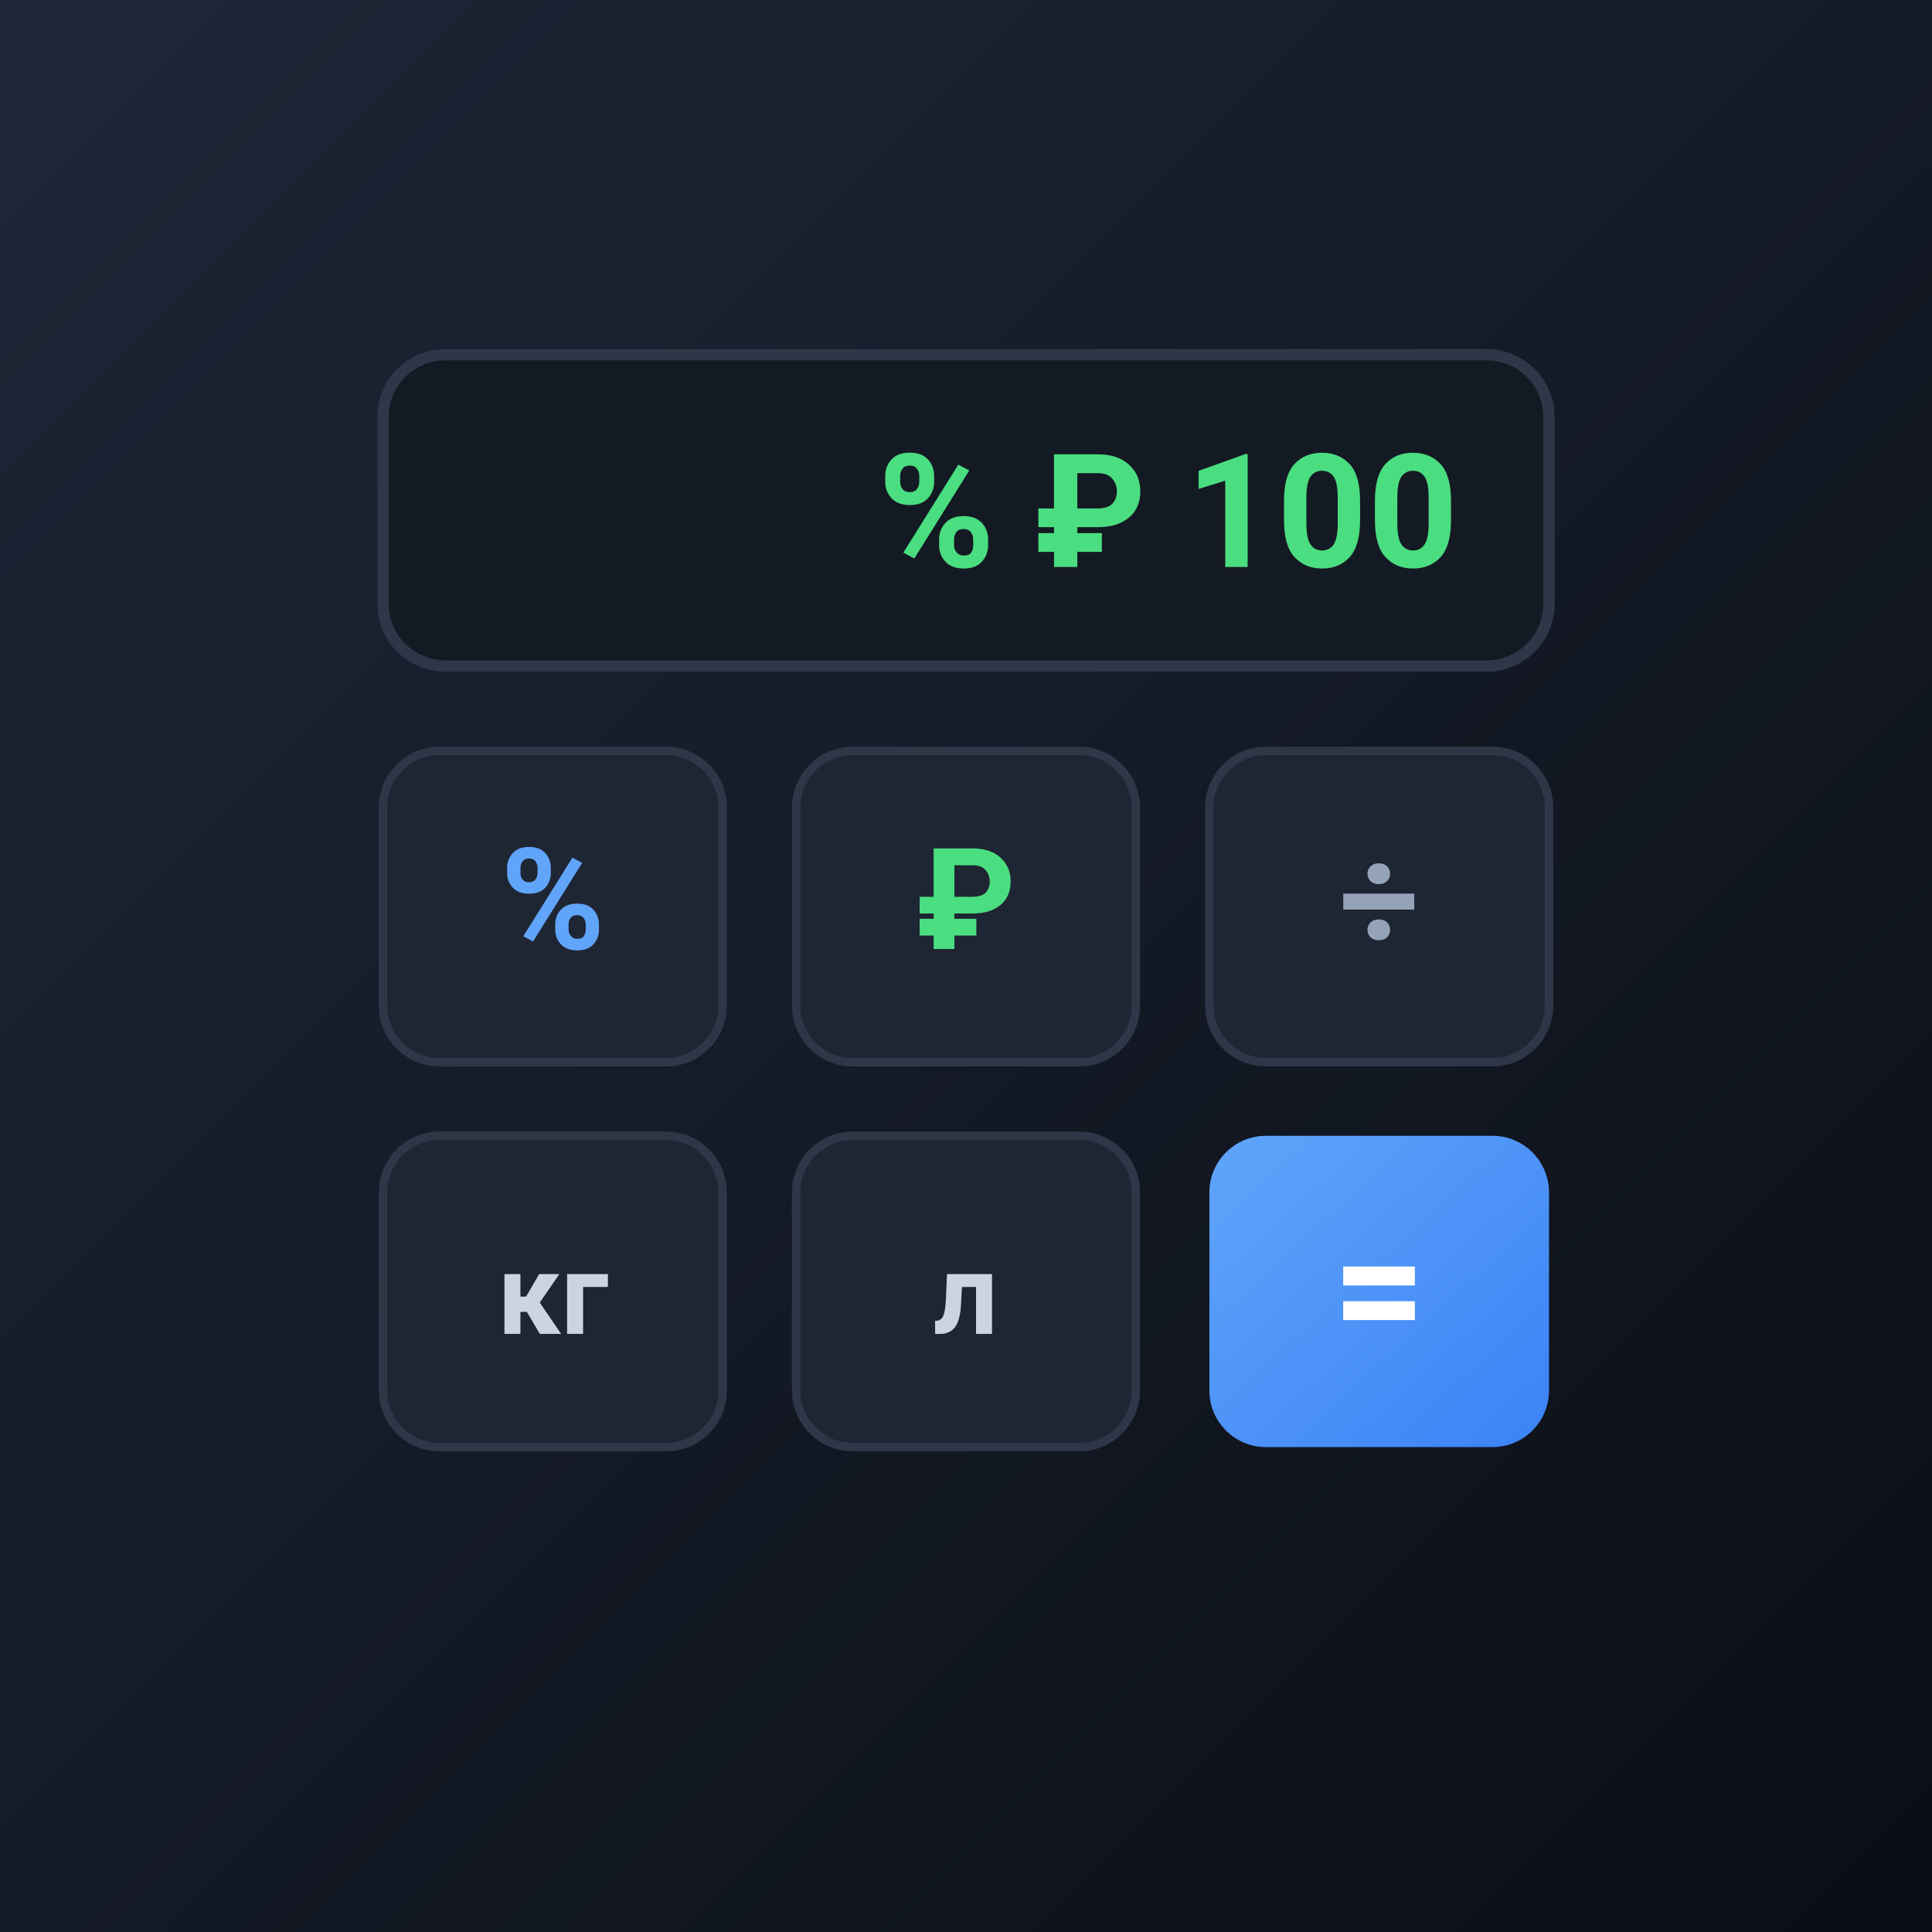
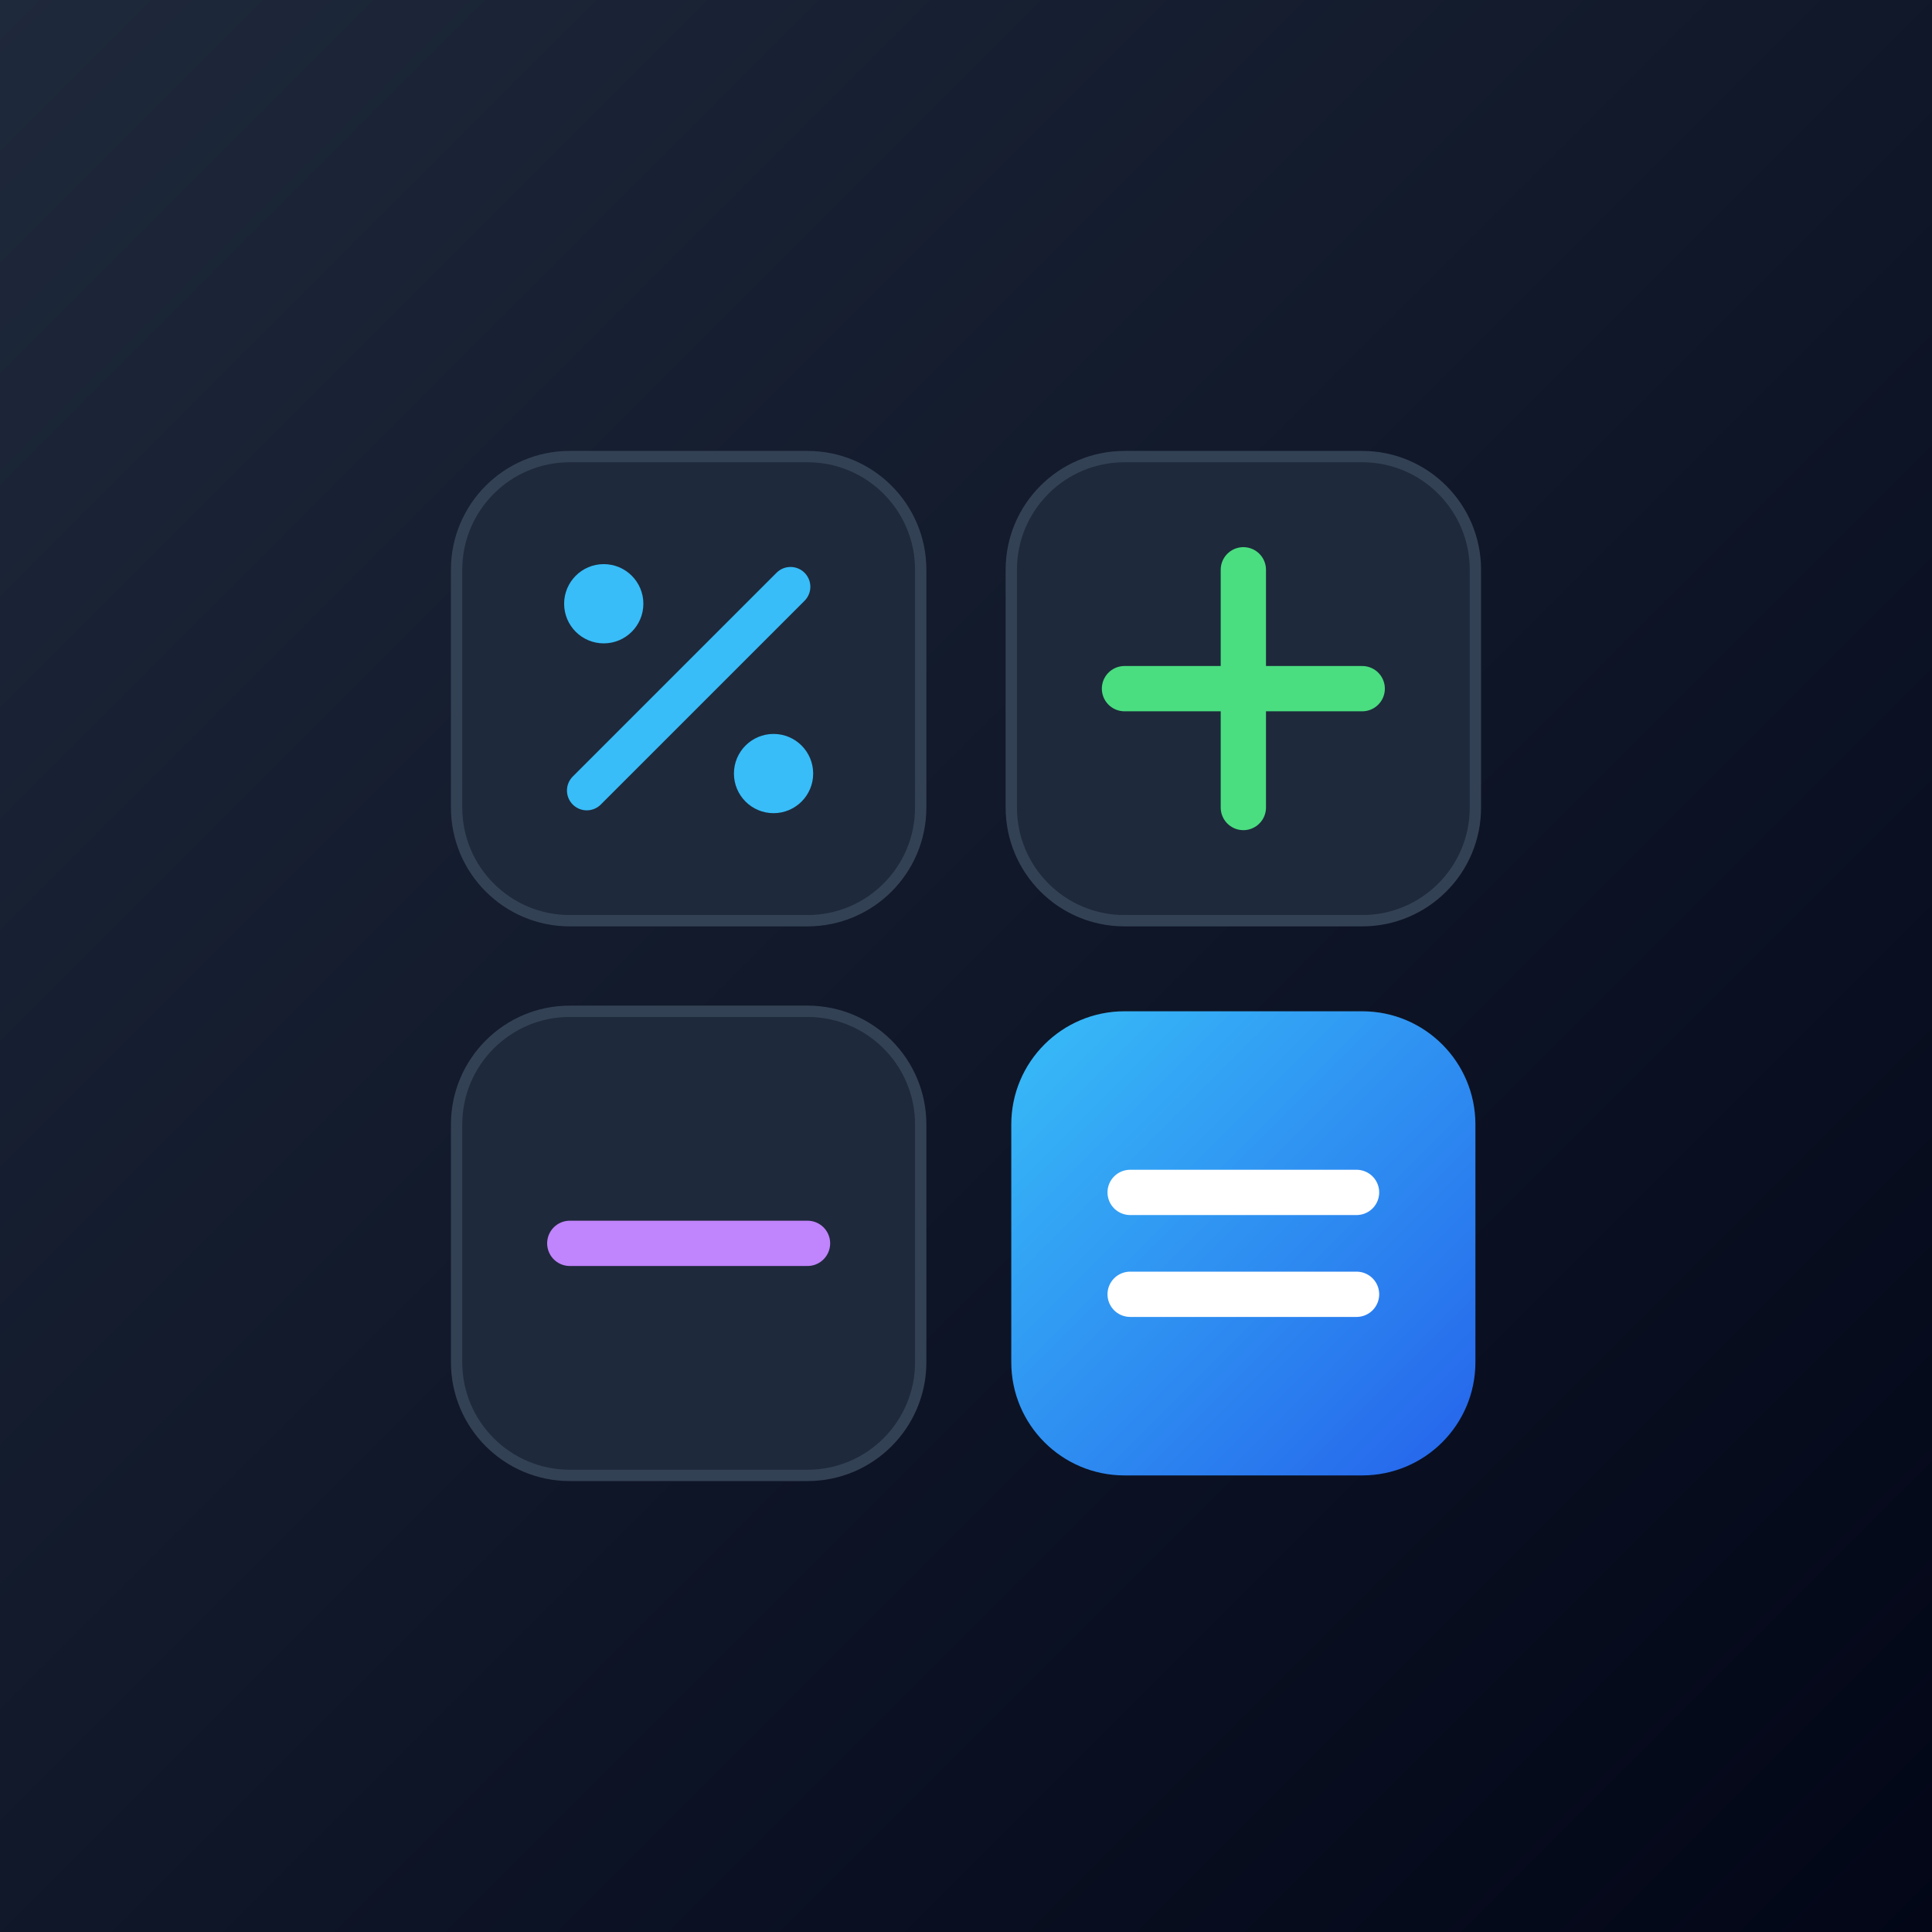
<svg xmlns="http://www.w3.org/2000/svg" viewBox="0 0 512 512">
  <defs>
-     <linearGradient id="bgGrad2" x1="0%" y1="0%" x2="100%" y2="100%">
-       <stop offset="0%" stop-color="#1e2638" />
-       <stop offset="100%" stop-color="#0a0e14" />
+     <linearGradient id="bgM" x1="0%" y1="0%" x2="100%" y2="100%">
+       <stop offset="0%" stop-color="#1e293b" />
+       <stop offset="100%" stop-color="#020617" />
    </linearGradient>
-     <linearGradient id="acc2" x1="0%" y1="0%" x2="100%" y2="100%">
-       <stop offset="0%" stop-color="#60a5fa" />
-       <stop offset="100%" stop-color="#3b82f6" />
+     <linearGradient id="blueGM" x1="0%" y1="0%" x2="100%" y2="100%">
+       <stop offset="0%" stop-color="#38bdf8" />
+       <stop offset="100%" stop-color="#2563eb" />
    </linearGradient>
  </defs>
-   <rect width="512" height="512" fill="url(#bgGrad2)" />
+   <rect width="512" height="512" fill="url(#bgM)" />
  <g transform="translate(64, 64) scale(0.75)">
-     <rect x="50" y="40" width="412" height="110" rx="22" fill="#141a24" stroke="#2d3748" stroke-width="4" />
-     <text x="430" y="115" font-family="-apple-system, BlinkMacSystemFont, Segoe UI, Roboto, sans-serif" font-size="56" font-weight="700" fill="#4ade80" text-anchor="end">% ₽ 100</text>
-     <g transform="translate(50, 180)">
-       <rect x="0" y="0" width="120" height="110" rx="20" fill="#1e2533" stroke="#2d3748" stroke-width="3" />
-       <text x="60" y="70" font-family="-apple-system, BlinkMacSystemFont, Segoe UI, Roboto, sans-serif" font-size="50" font-weight="700" fill="#60a5fa" text-anchor="middle">%</text>
-       <rect x="146" y="0" width="120" height="110" rx="20" fill="#1e2533" stroke="#2d3748" stroke-width="3" />
-       <text x="206" y="70" font-family="-apple-system, BlinkMacSystemFont, Segoe UI, Roboto, sans-serif" font-size="50" font-weight="700" fill="#4ade80" text-anchor="middle">₽</text>
-       <rect x="292" y="0" width="120" height="110" rx="20" fill="#1e2533" stroke="#2d3748" stroke-width="3" />
-       <text x="352" y="70" font-family="-apple-system, BlinkMacSystemFont, Segoe UI, Roboto, sans-serif" font-size="50" font-weight="700" fill="#94a3b8" text-anchor="middle">÷</text>
-       <rect x="0" y="136" width="120" height="110" rx="20" fill="#1e2533" stroke="#2d3748" stroke-width="3" />
-       <text x="60" y="206" font-family="-apple-system, BlinkMacSystemFont, Segoe UI, Roboto, sans-serif" font-size="40" font-weight="700" fill="#cbd5e1" text-anchor="middle">кг</text>
-       <rect x="146" y="136" width="120" height="110" rx="20" fill="#1e2533" stroke="#2d3748" stroke-width="3" />
-       <text x="206" y="206" font-family="-apple-system, BlinkMacSystemFont, Segoe UI, Roboto, sans-serif" font-size="40" font-weight="700" fill="#cbd5e1" text-anchor="middle">л</text>
-       <rect x="292" y="136" width="120" height="110" rx="20" fill="url(#acc2)" />
-       <text x="352" y="210" font-family="-apple-system, BlinkMacSystemFont, Segoe UI, Roboto, sans-serif" font-size="58" font-weight="700" fill="#ffffff" text-anchor="middle">=</text>
-     </g>
+     <rect x="76" y="76" width="164" height="164" rx="40" fill="#1e293b" stroke="#334155" stroke-width="4" />
+     <circle cx="128" cy="128" r="14" fill="#38bdf8" />
+     <circle cx="188" cy="188" r="14" fill="#38bdf8" />
+     <line x1="194" y1="122" x2="122" y2="194" stroke="#38bdf8" stroke-width="14" stroke-linecap="round" />
+     <rect x="272" y="76" width="164" height="164" rx="40" fill="#1e293b" stroke="#334155" stroke-width="4" />
+     <line x1="354" y1="116" x2="354" y2="200" stroke="#4ade80" stroke-width="16" stroke-linecap="round" />
+     <line x1="312" y1="158" x2="396" y2="158" stroke="#4ade80" stroke-width="16" stroke-linecap="round" />
+     <rect x="76" y="272" width="164" height="164" rx="40" fill="#1e293b" stroke="#334155" stroke-width="4" />
+     <line x1="116" y1="354" x2="200" y2="354" stroke="#c084fc" stroke-width="16" stroke-linecap="round" />
+     <rect x="272" y="272" width="164" height="164" rx="40" fill="url(#blueGM)" />
+     <line x1="314" y1="336" x2="394" y2="336" stroke="#ffffff" stroke-width="16" stroke-linecap="round" />
+     <line x1="314" y1="372" x2="394" y2="372" stroke="#ffffff" stroke-width="16" stroke-linecap="round" />
  </g>
</svg>
